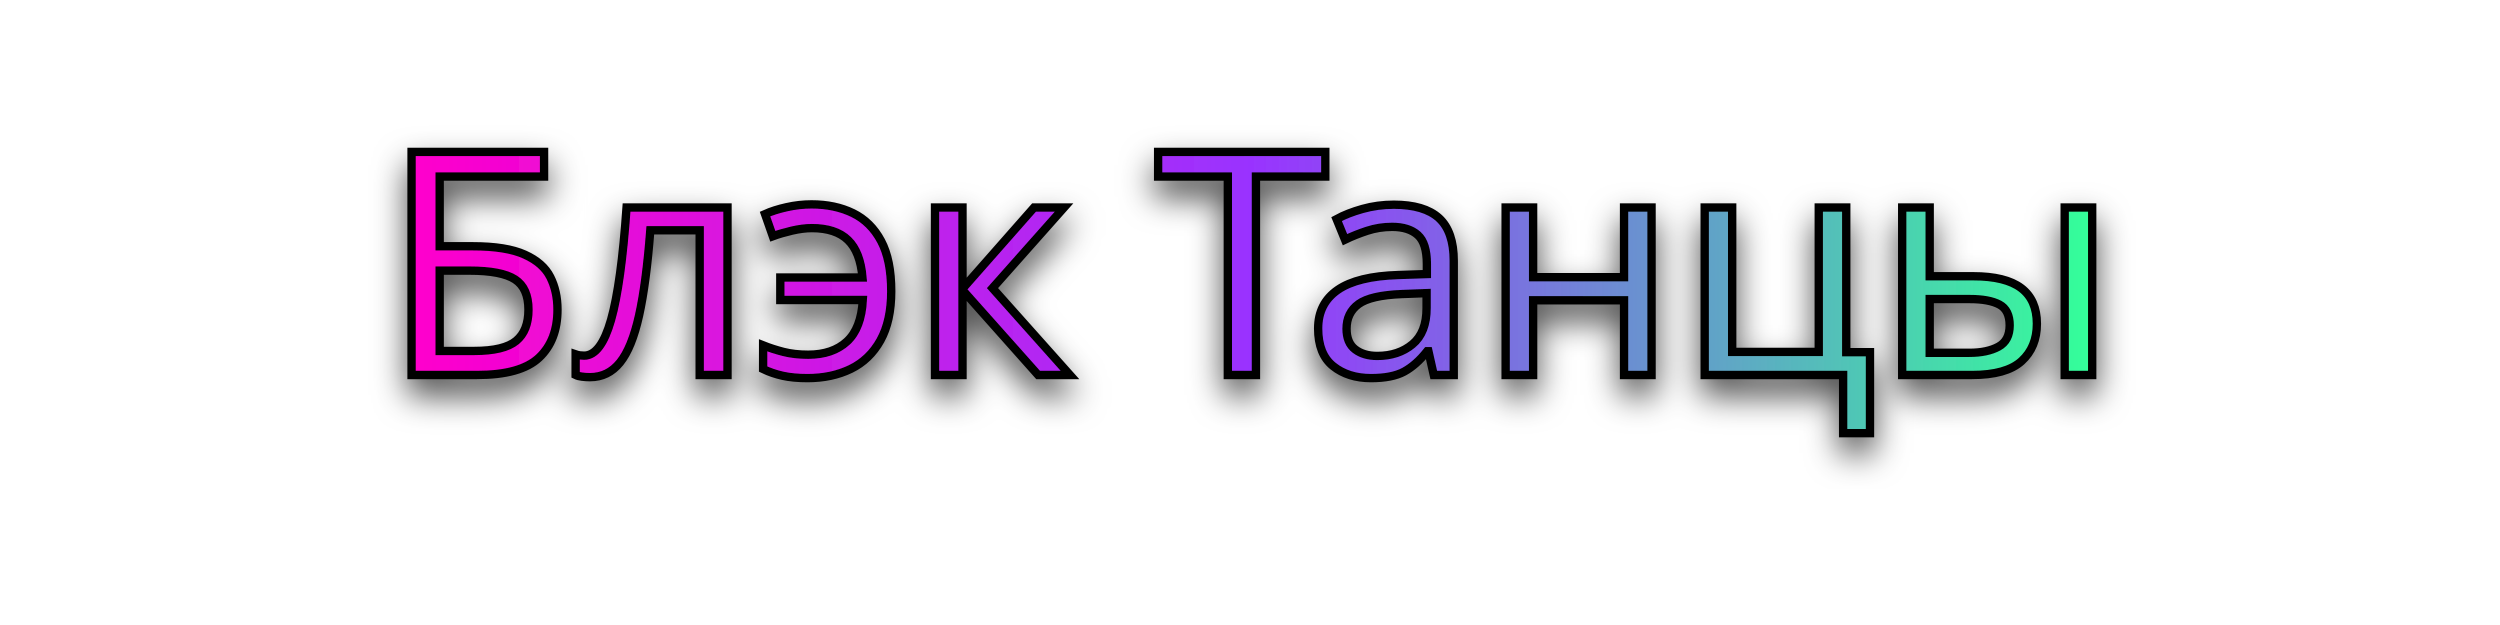
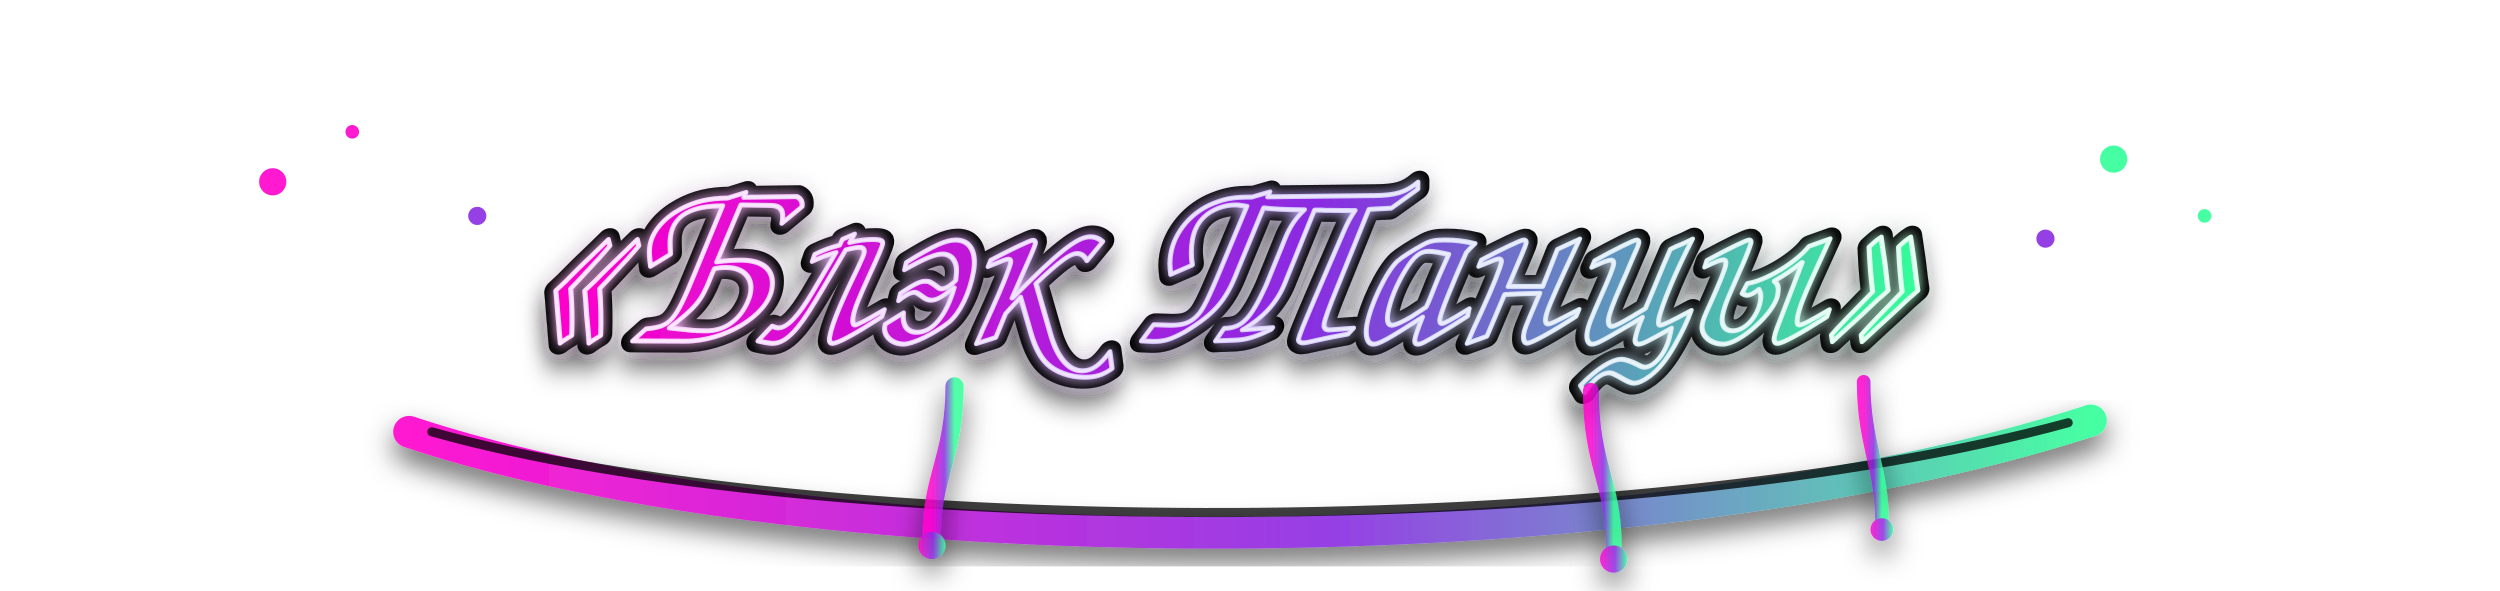
- <svg xmlns="http://www.w3.org/2000/svg" width="1200" height="300" viewBox="0 0 1200 300">
+ <svg xmlns="http://www.w3.org/2000/svg" width="1100" height="260" viewBox="0 0 1100 260">
  <defs>
-     <linearGradient id="grad1" x1="0%" y1="0%" x2="100%" y2="0%">
-       <stop offset="0%" style="stop-color:#ff00cc;stop-opacity:1" />
-       <stop offset="50%" style="stop-color:#9933ff;stop-opacity:1" />
-       <stop offset="100%" style="stop-color:#33ff99;stop-opacity:1" />
+     <linearGradient id="gradFill" x1="0%" y1="0%" x2="100%" y2="0%">
+       <stop offset="0%" stop-color="#ff00cc" />
+       <stop offset="55%" stop-color="#8a2be2" />
+       <stop offset="100%" stop-color="#33ff99" />
    </linearGradient>
-     <filter id="shadow" x="-20%" y="-20%" width="140%" height="140%">
-       <feDropShadow dx="0" dy="8" stdDeviation="8" flood-color="#000000" flood-opacity="0.7" />
+     <linearGradient id="gradStroke" x1="0%" y1="0%" x2="100%" y2="0%">
+       <stop offset="0%" stop-color="#ffd1ff" />
+       <stop offset="50%" stop-color="#d6c7ff" />
+       <stop offset="100%" stop-color="#d1ffe9" />
+     </linearGradient>
+     <filter id="softShadow" x="-30%" y="-30%" width="160%" height="160%">
+       <feDropShadow dx="0" dy="6" stdDeviation="6" flood-color="#000" flood-opacity="0.65" />
+     </filter>
+     <filter id="glow" x="-40%" y="-40%" width="180%" height="180%">
+       <feGaussianBlur stdDeviation="3.2" result="blur" />
+       <feMerge>
+         <feMergeNode in="blur" />
+         <feMergeNode in="SourceGraphic" />
+       </feMerge>
    </filter>
  </defs>
  <rect width="100%" height="100%" fill="transparent" />
-   <text x="50%" y="60%" text-anchor="middle" font-family="Impact, Arial Black, sans-serif" font-size="150" fill="url(#grad1)" stroke="#000000" stroke-width="4" filter="url(#shadow)">
-     Блэк Танцы
-   </text>
+   <g opacity="0.9">
+     <circle cx="120" cy="80" r="6" fill="#ff00cc" />
+     <circle cx="155" cy="58" r="3" fill="#ff00cc" />
+     <circle cx="210" cy="95" r="4" fill="#8a2be2" />
+     <circle cx="930" cy="70" r="6" fill="#33ff99" />
+     <circle cx="970" cy="95" r="3" fill="#33ff99" />
+     <circle cx="900" cy="105" r="4" fill="#8a2be2" />
+   </g>
+   <path d="M180 190 C 360 250, 720 250, 920 185" fill="none" stroke="url(#gradFill)" stroke-width="14" stroke-linecap="round" opacity="0.9" filter="url(#softShadow)" />
+   <path d="M190 190 C 360 238, 720 238, 910 186" fill="none" stroke="#000" stroke-width="4" stroke-linecap="round" opacity="0.75" />
+   <g transform="translate(0,0) skewX(-10)" filter="url(#softShadow)">
+     <text x="560" y="150" text-anchor="middle" font-family="cursive" font-size="108" fill="none" stroke="#000000" stroke-width="10" stroke-linejoin="round">
+       «Блэк Танцы»
+     </text>
+     <text x="560" y="150" text-anchor="middle" font-family="cursive" font-size="108" fill="url(#gradFill)" stroke="url(#gradStroke)" stroke-width="2.2" stroke-linejoin="round" filter="url(#glow)">
+       «Блэк Танцы»
+     </text>
+     <text x="560" y="150" text-anchor="middle" font-family="cursive" font-size="108" fill="none" stroke="rgba(255,255,255,0.55)" stroke-width="1.2" stroke-linejoin="round" opacity="0.9">
+       «Блэк Танцы»
+     </text>
+   </g>
+   <g opacity="0.85" filter="url(#softShadow)">
+     <path d="M420 170 C420 200, 410 210, 410 235" stroke="url(#gradFill)" stroke-width="8" stroke-linecap="round" fill="none" />
+     <path d="M700 172 C700 205, 710 212, 710 240" stroke="url(#gradFill)" stroke-width="7" stroke-linecap="round" fill="none" />
+     <path d="M820 168 C820 195, 828 206, 828 228" stroke="url(#gradFill)" stroke-width="6" stroke-linecap="round" fill="none" />
+     <circle cx="410" cy="240" r="6" fill="url(#gradFill)" />
+     <circle cx="710" cy="246" r="6" fill="url(#gradFill)" />
+     <circle cx="828" cy="233" r="5" fill="url(#gradFill)" />
+   </g>
</svg>
